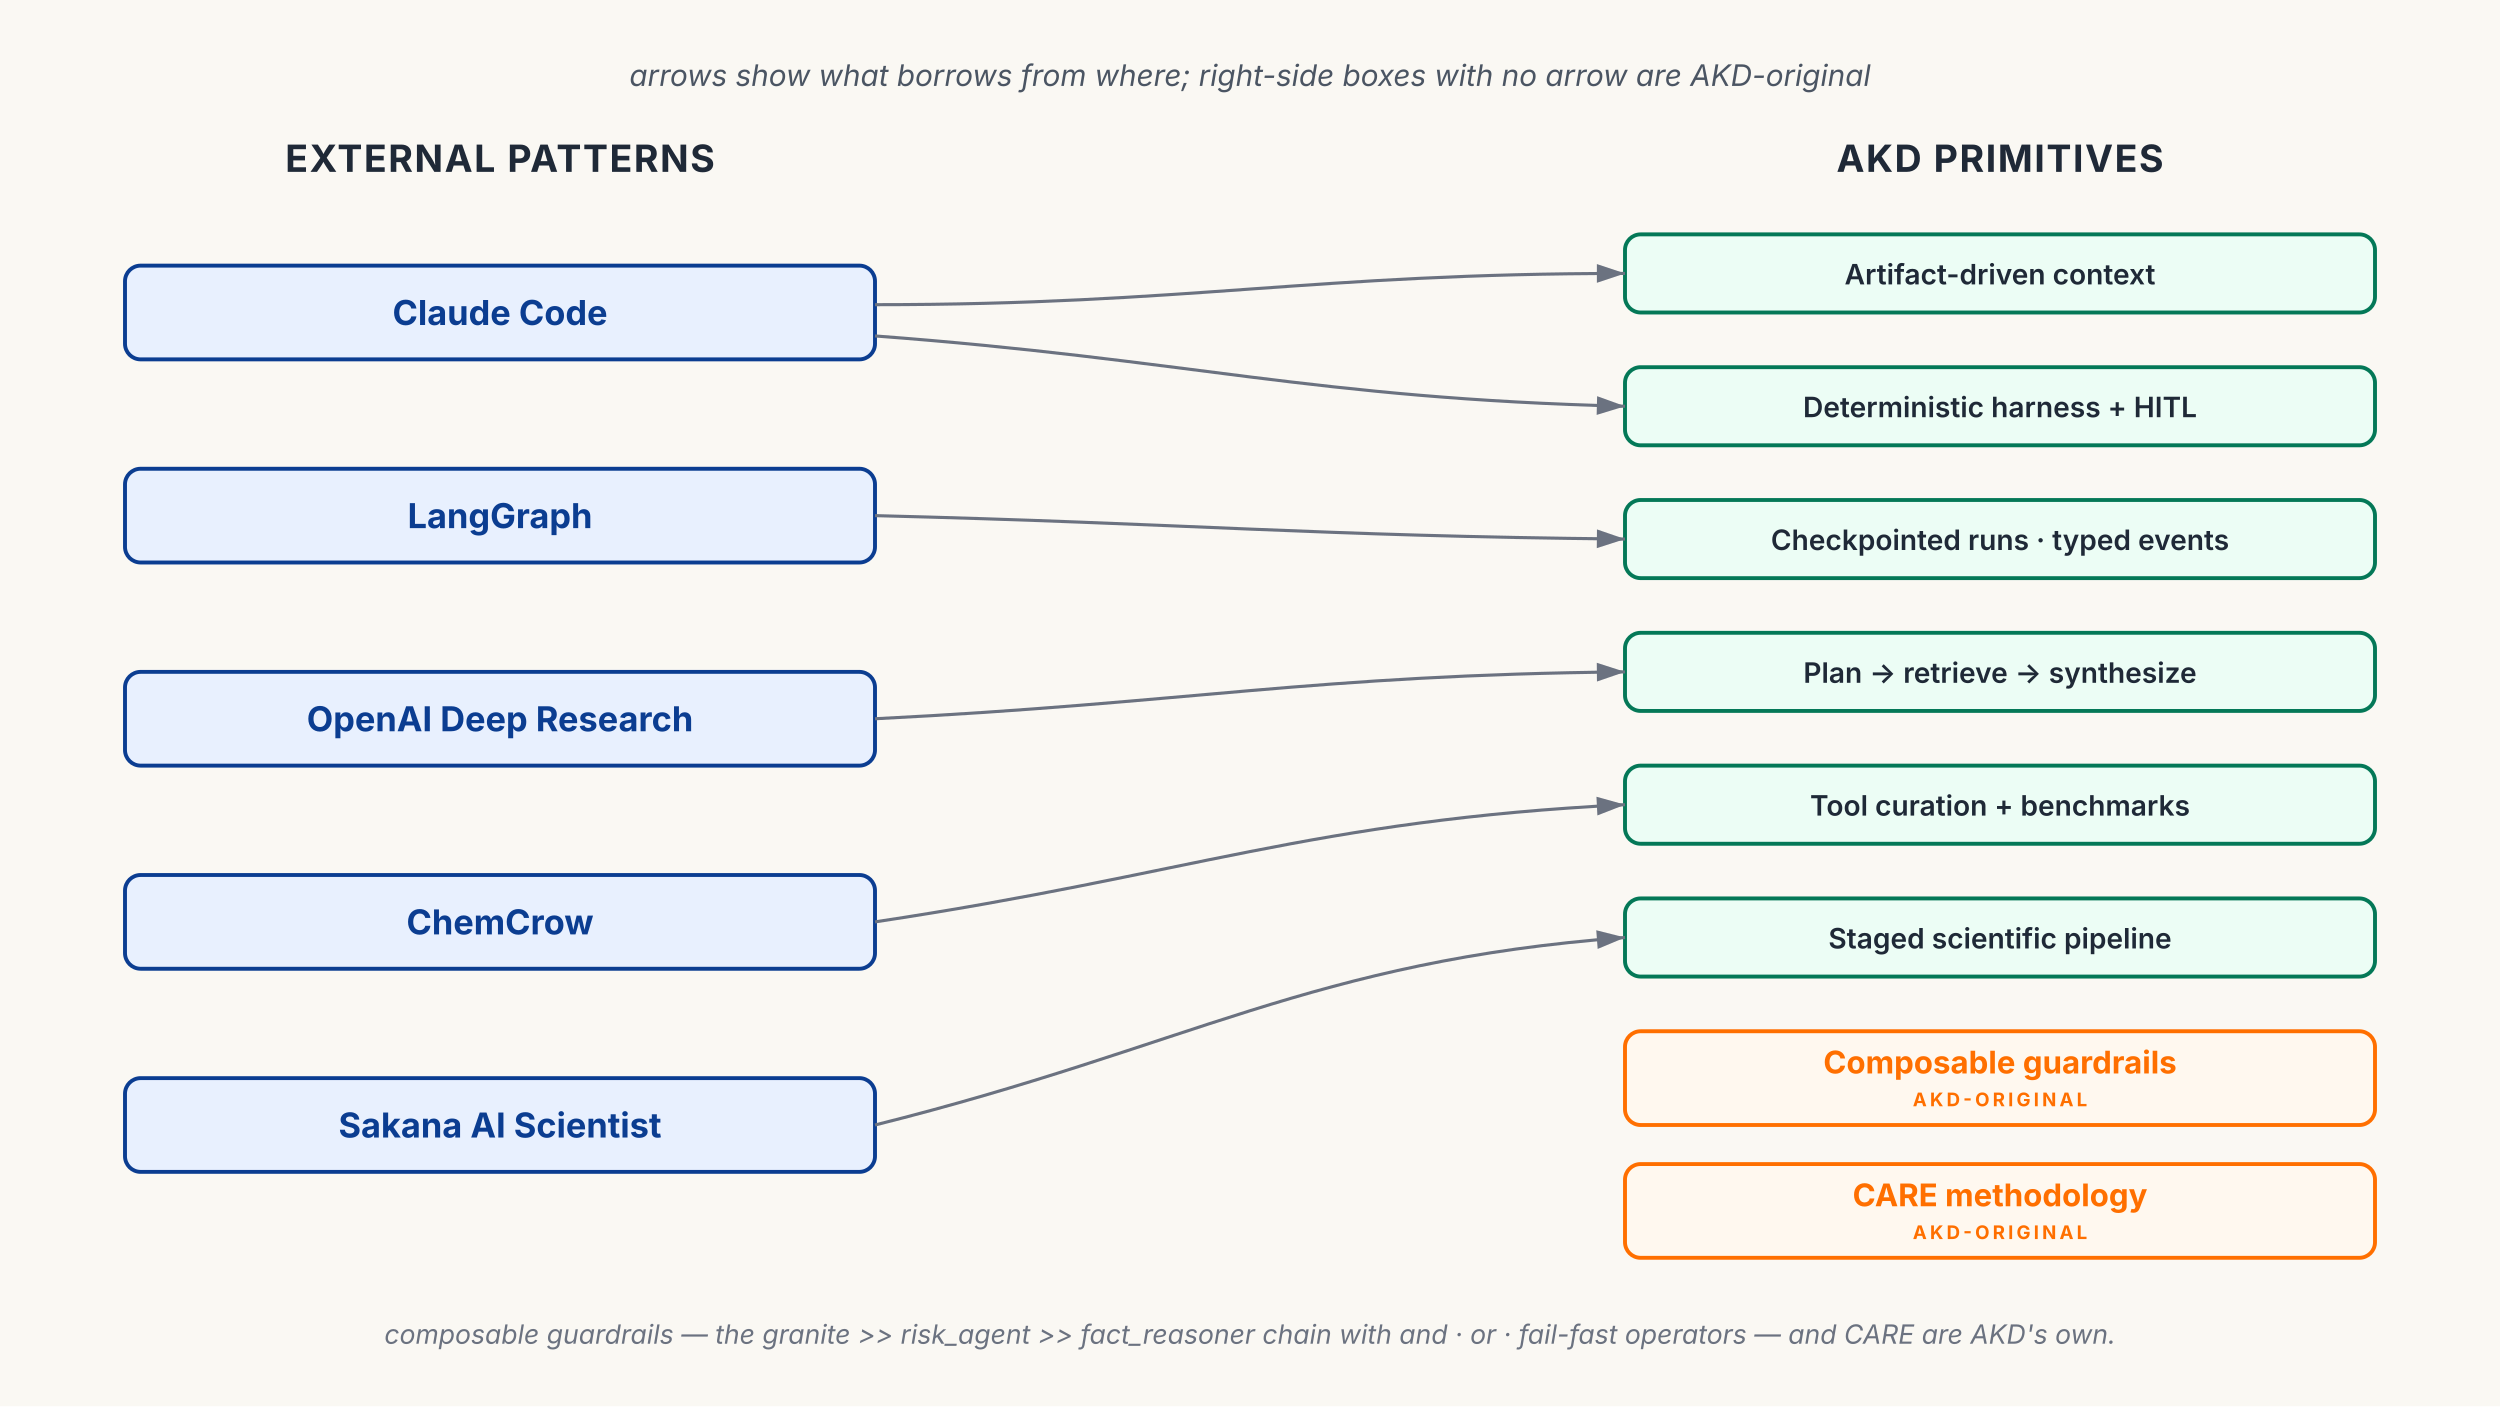
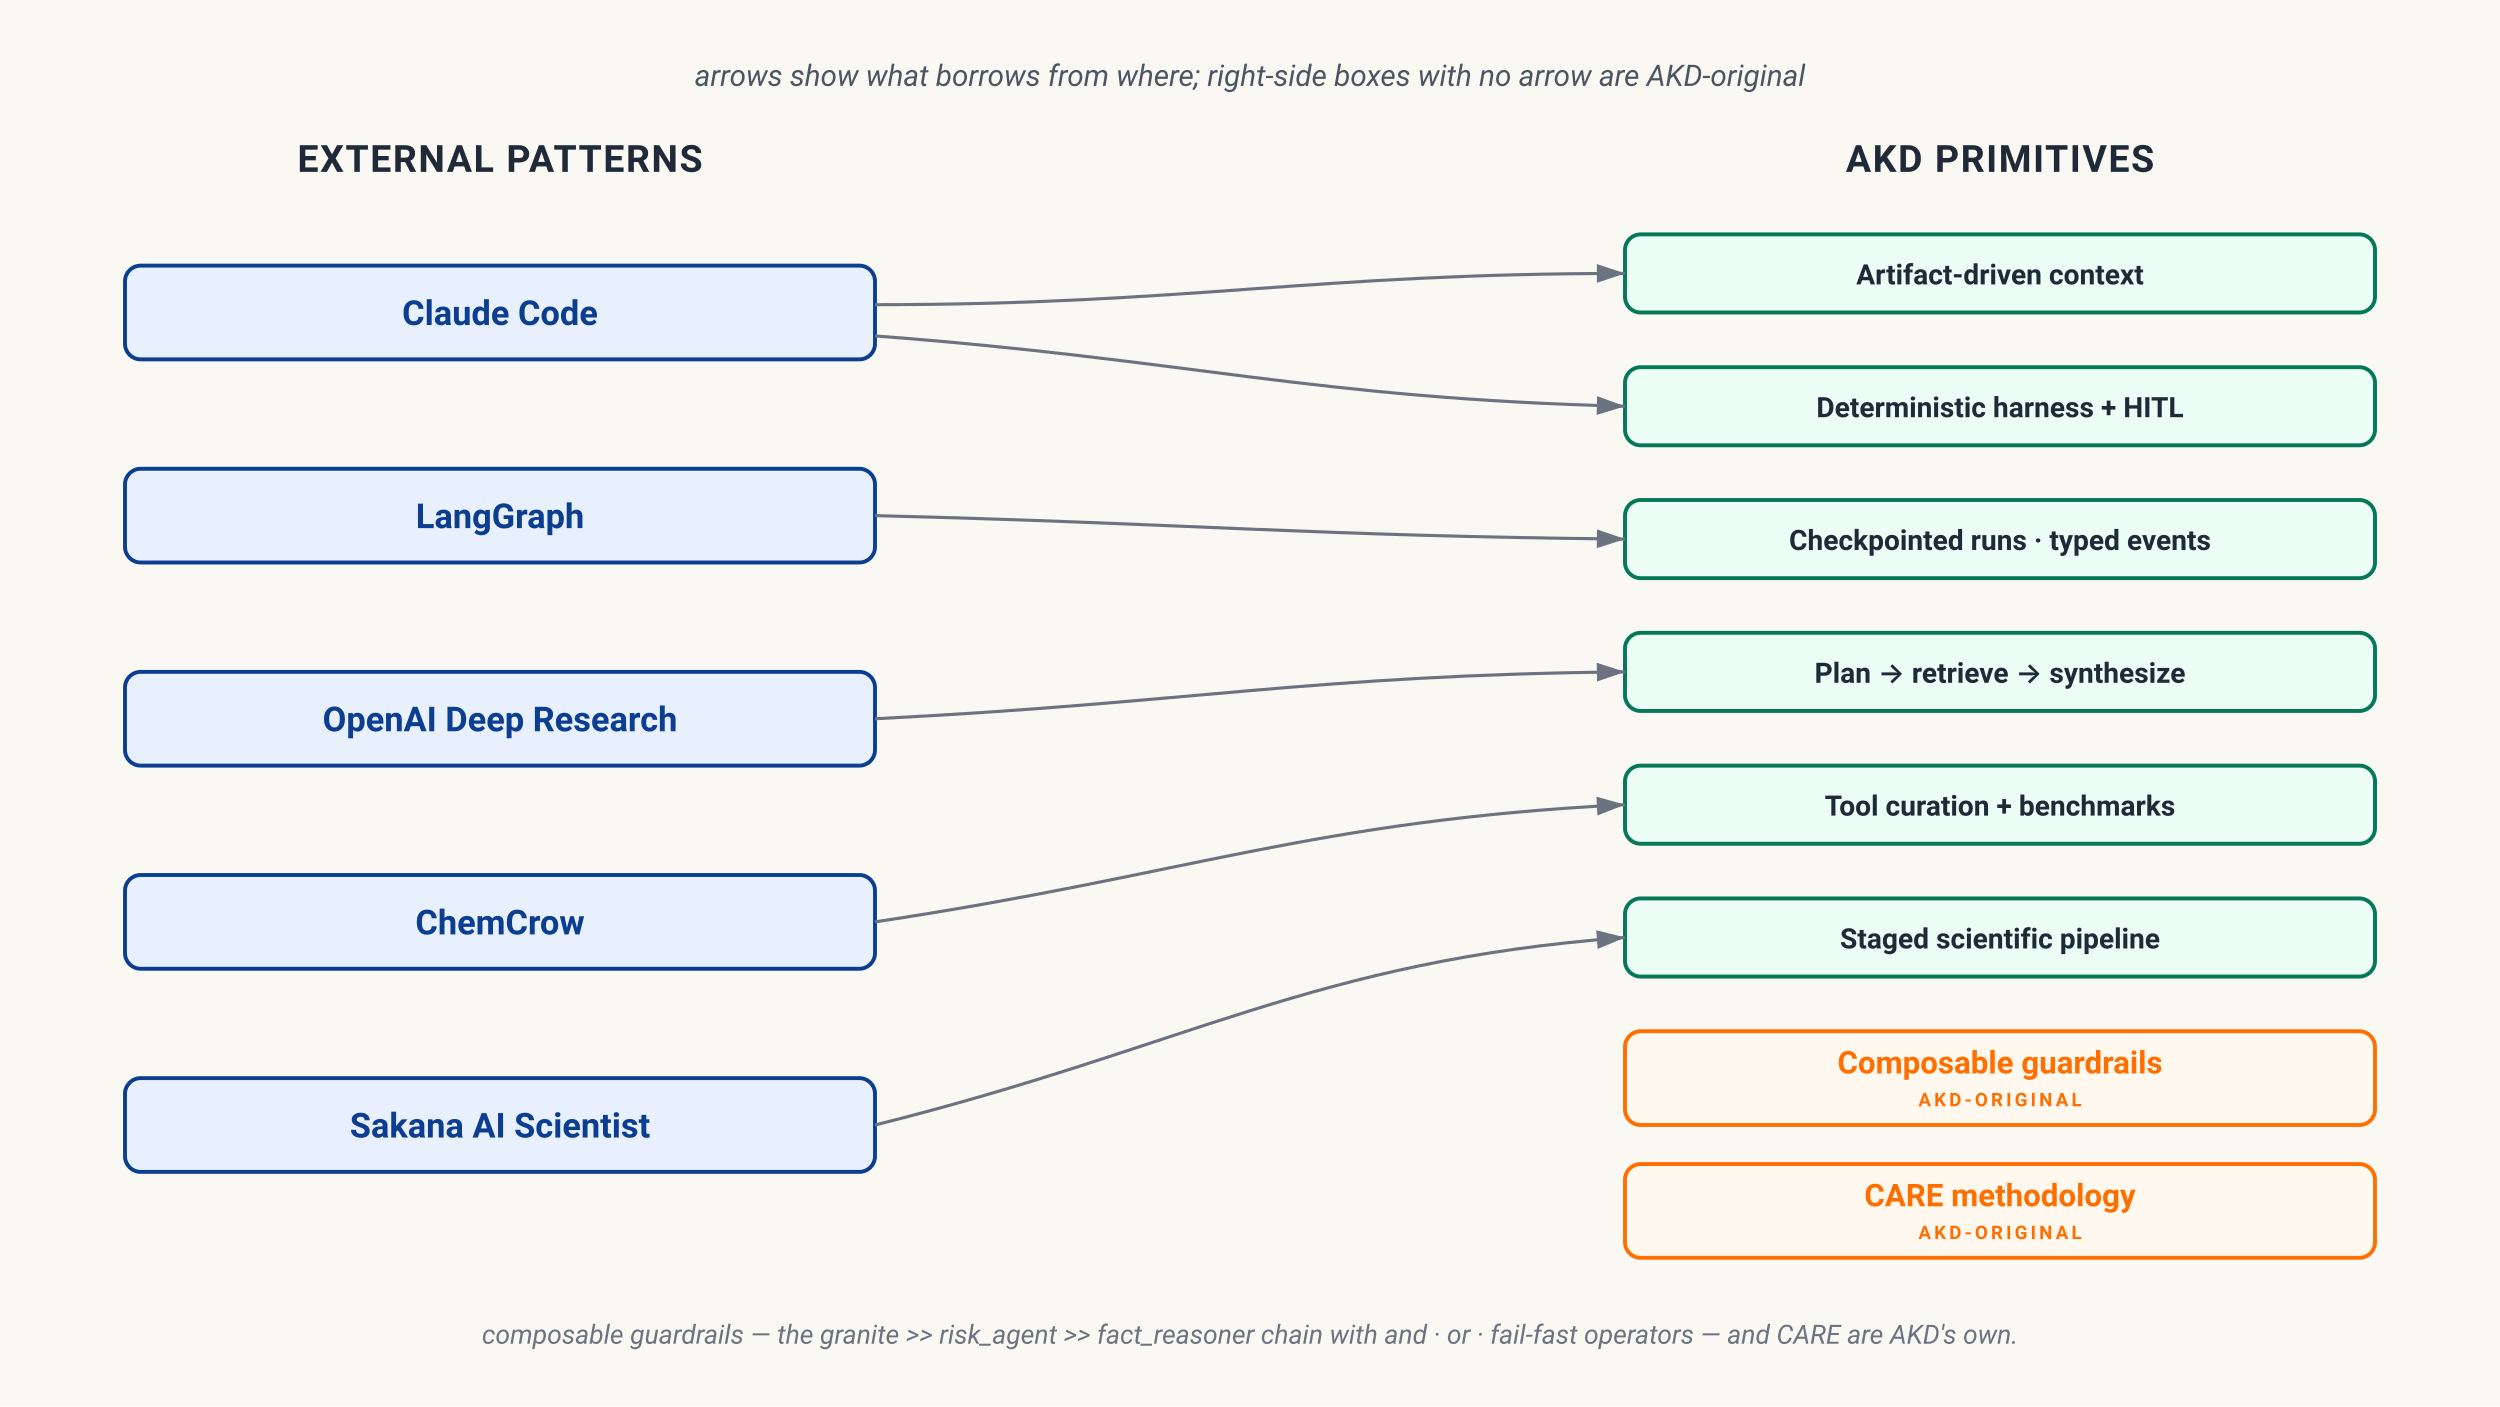
- <svg xmlns="http://www.w3.org/2000/svg" viewBox="0 0 1600 900" font-family="Inter, system-ui, sans-serif">
+ <svg xmlns="http://www.w3.org/2000/svg" viewBox="0 0 1600 900" font-family="system-ui, -apple-system, 'Segoe UI', Roboto, sans-serif">
  <defs>
    <style>
      .bg { fill: #faf8f3; }
      .title { fill: #1f2937; font-size: 38px; font-weight: 700; }
      .subtitle { fill: #4b5563; font-size: 19px; font-style: italic; }
      .col-h { fill: #1f2937; font-size: 24px; font-weight: 700; letter-spacing: 1px; }
      .box { stroke-width: 2.5; rx: 10; ry: 10; }
      .ext-box { fill: #e8f0fe; stroke: #0B3D91; }
      .akd-box { fill: #ecfdf5; stroke: #047857; }
      .orig-box { fill: #fff8ef; stroke: #FF6F00; }
      .ext-text { fill: #0B3D91; font-size: 22px; font-weight: 700; }
      .akd-text { fill: #1f2937; font-size: 18px; font-weight: 600; }
      .orig-text { fill: #FF6F00; font-size: 20px; font-weight: 700; }
      .orig-badge { fill: #FF6F00; font-size: 12px; font-weight: 700; letter-spacing: 2px; }
      .arrow { stroke: #6b7280; stroke-width: 2; fill: none; }
      .footer { fill: #6b7280; font-size: 17px; font-style: italic; }
    </style>
    <marker id="arrow" markerWidth="10" markerHeight="10" refX="9" refY="3" orient="auto" markerUnits="strokeWidth">
      <path d="M0,0 L0,6 L9,3 z" fill="#6b7280" />
    </marker>
  </defs>
  <rect class="bg" width="1600" height="900" />
  <text x="800" y="55" class="subtitle" text-anchor="middle">arrows show what borrows from where; right-side boxes with no arrow are AKD-original</text>
  <text x="320" y="110" class="col-h" text-anchor="middle">EXTERNAL PATTERNS</text>
  <text x="1280" y="110" class="col-h" text-anchor="middle">AKD PRIMITIVES</text>
  <rect class="box ext-box" x="80" y="170" width="480" height="60" />
  <text x="320" y="208" class="ext-text" text-anchor="middle">Claude Code</text>
  <rect class="box ext-box" x="80" y="300" width="480" height="60" />
  <text x="320" y="338" class="ext-text" text-anchor="middle">LangGraph</text>
  <rect class="box ext-box" x="80" y="430" width="480" height="60" />
  <text x="320" y="468" class="ext-text" text-anchor="middle">OpenAI Deep Research</text>
  <rect class="box ext-box" x="80" y="560" width="480" height="60" />
  <text x="320" y="598" class="ext-text" text-anchor="middle">ChemCrow</text>
  <rect class="box ext-box" x="80" y="690" width="480" height="60" />
  <text x="320" y="728" class="ext-text" text-anchor="middle">Sakana AI Scientist</text>
  <rect class="box akd-box" x="1040" y="150" width="480" height="50" />
  <text x="1280" y="182" class="akd-text" text-anchor="middle">Artifact-driven context</text>
  <rect class="box akd-box" x="1040" y="235" width="480" height="50" />
  <text x="1280" y="267" class="akd-text" text-anchor="middle">Deterministic harness + HITL</text>
  <rect class="box akd-box" x="1040" y="320" width="480" height="50" />
  <text x="1280" y="352" class="akd-text" text-anchor="middle">Checkpointed runs · typed events</text>
  <rect class="box akd-box" x="1040" y="405" width="480" height="50" />
  <text x="1280" y="437" class="akd-text" text-anchor="middle">Plan → retrieve → synthesize</text>
  <rect class="box akd-box" x="1040" y="490" width="480" height="50" />
  <text x="1280" y="522" class="akd-text" text-anchor="middle">Tool curation + benchmarks</text>
  <rect class="box akd-box" x="1040" y="575" width="480" height="50" />
  <text x="1280" y="607" class="akd-text" text-anchor="middle">Staged scientific pipeline</text>
  <rect class="box orig-box" x="1040" y="660" width="480" height="60" />
  <text x="1280" y="687" class="orig-text" text-anchor="middle">Composable guardrails</text>
  <text x="1280" y="708" class="orig-badge" text-anchor="middle">AKD-ORIGINAL</text>
  <rect class="box orig-box" x="1040" y="745" width="480" height="60" />
  <text x="1280" y="772" class="orig-text" text-anchor="middle">CARE methodology</text>
  <text x="1280" y="793" class="orig-badge" text-anchor="middle">AKD-ORIGINAL</text>
  <path class="arrow" d="M 560 195 C 760 195, 840 175, 1040 175" marker-end="url(#arrow)" />
  <path class="arrow" d="M 560 215 C 760 230, 840 255, 1040 260" marker-end="url(#arrow)" />
  <path class="arrow" d="M 560 330 C 760 335, 840 343, 1040 345" marker-end="url(#arrow)" />
  <path class="arrow" d="M 560 460 C 760 450, 840 432, 1040 430" marker-end="url(#arrow)" />
  <path class="arrow" d="M 560 590 C 760 560, 840 525, 1040 515" marker-end="url(#arrow)" />
  <path class="arrow" d="M 560 720 C 760 670, 840 615, 1040 600" marker-end="url(#arrow)" />
  <text x="800" y="860" class="footer" text-anchor="middle">composable guardrails — the granite &gt;&gt; risk_agent &gt;&gt; fact_reasoner chain with and · or · fail-fast operators — and CARE are AKD's own.</text>
</svg>
